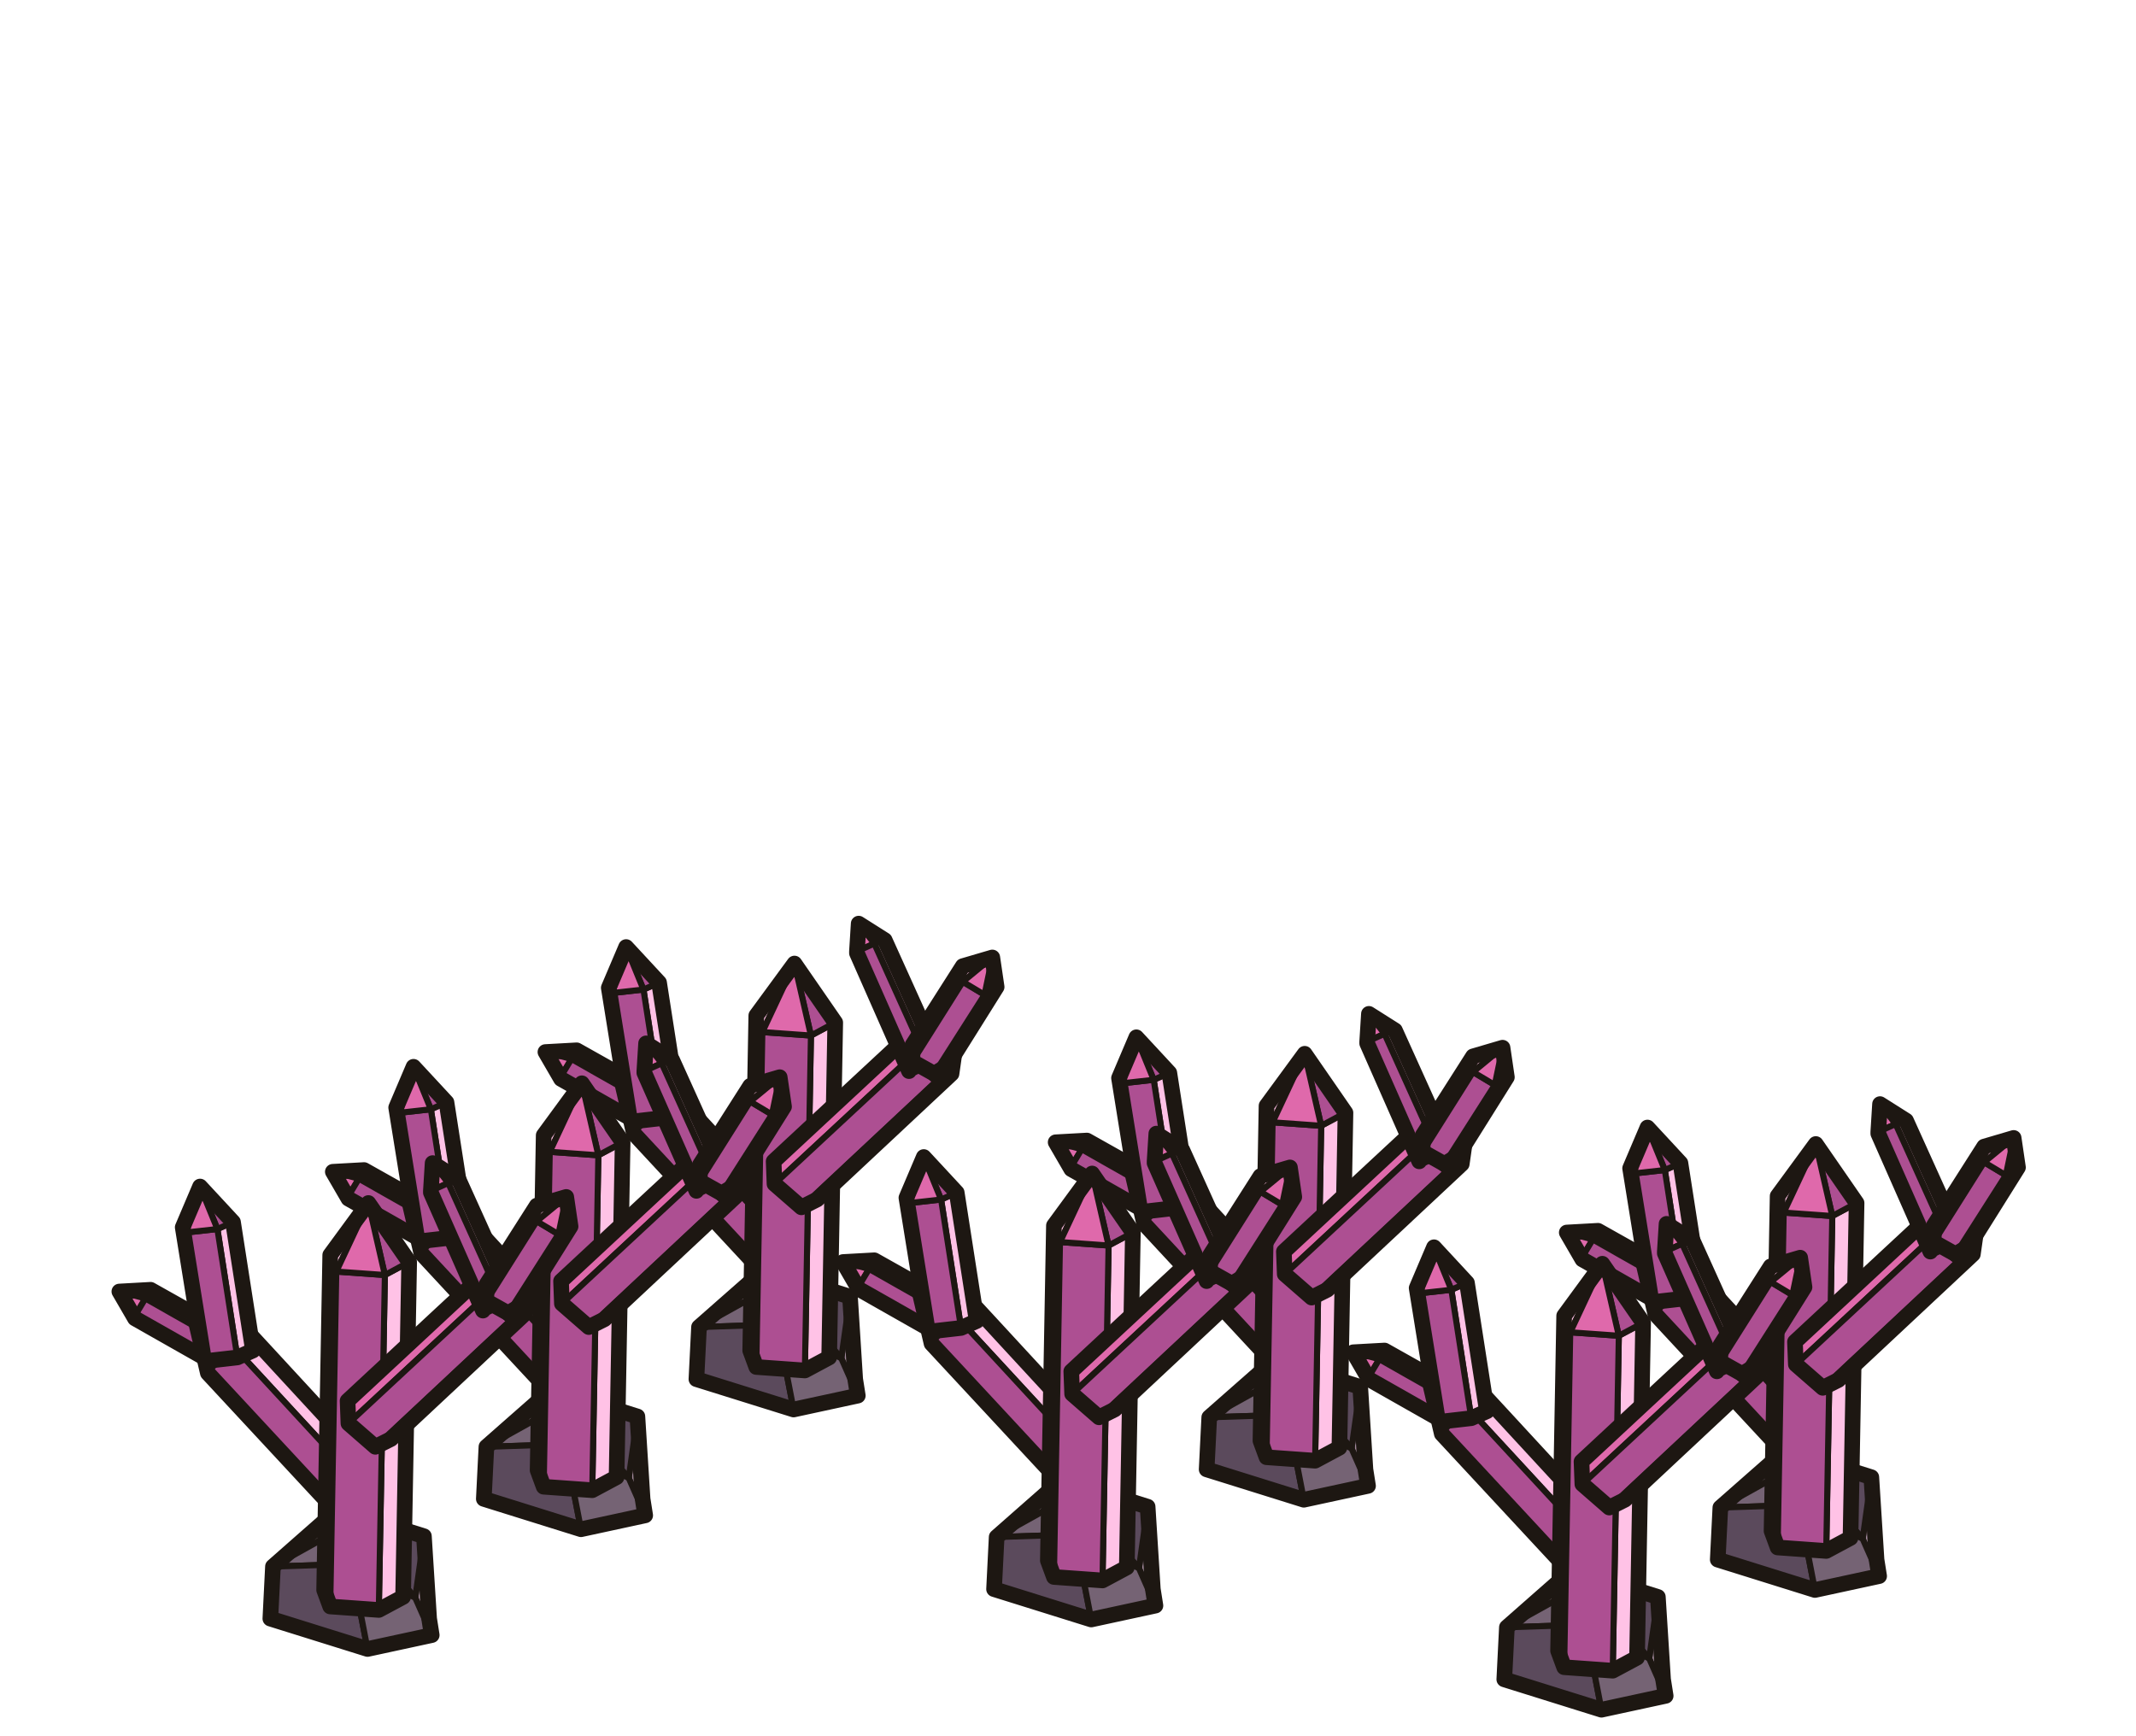
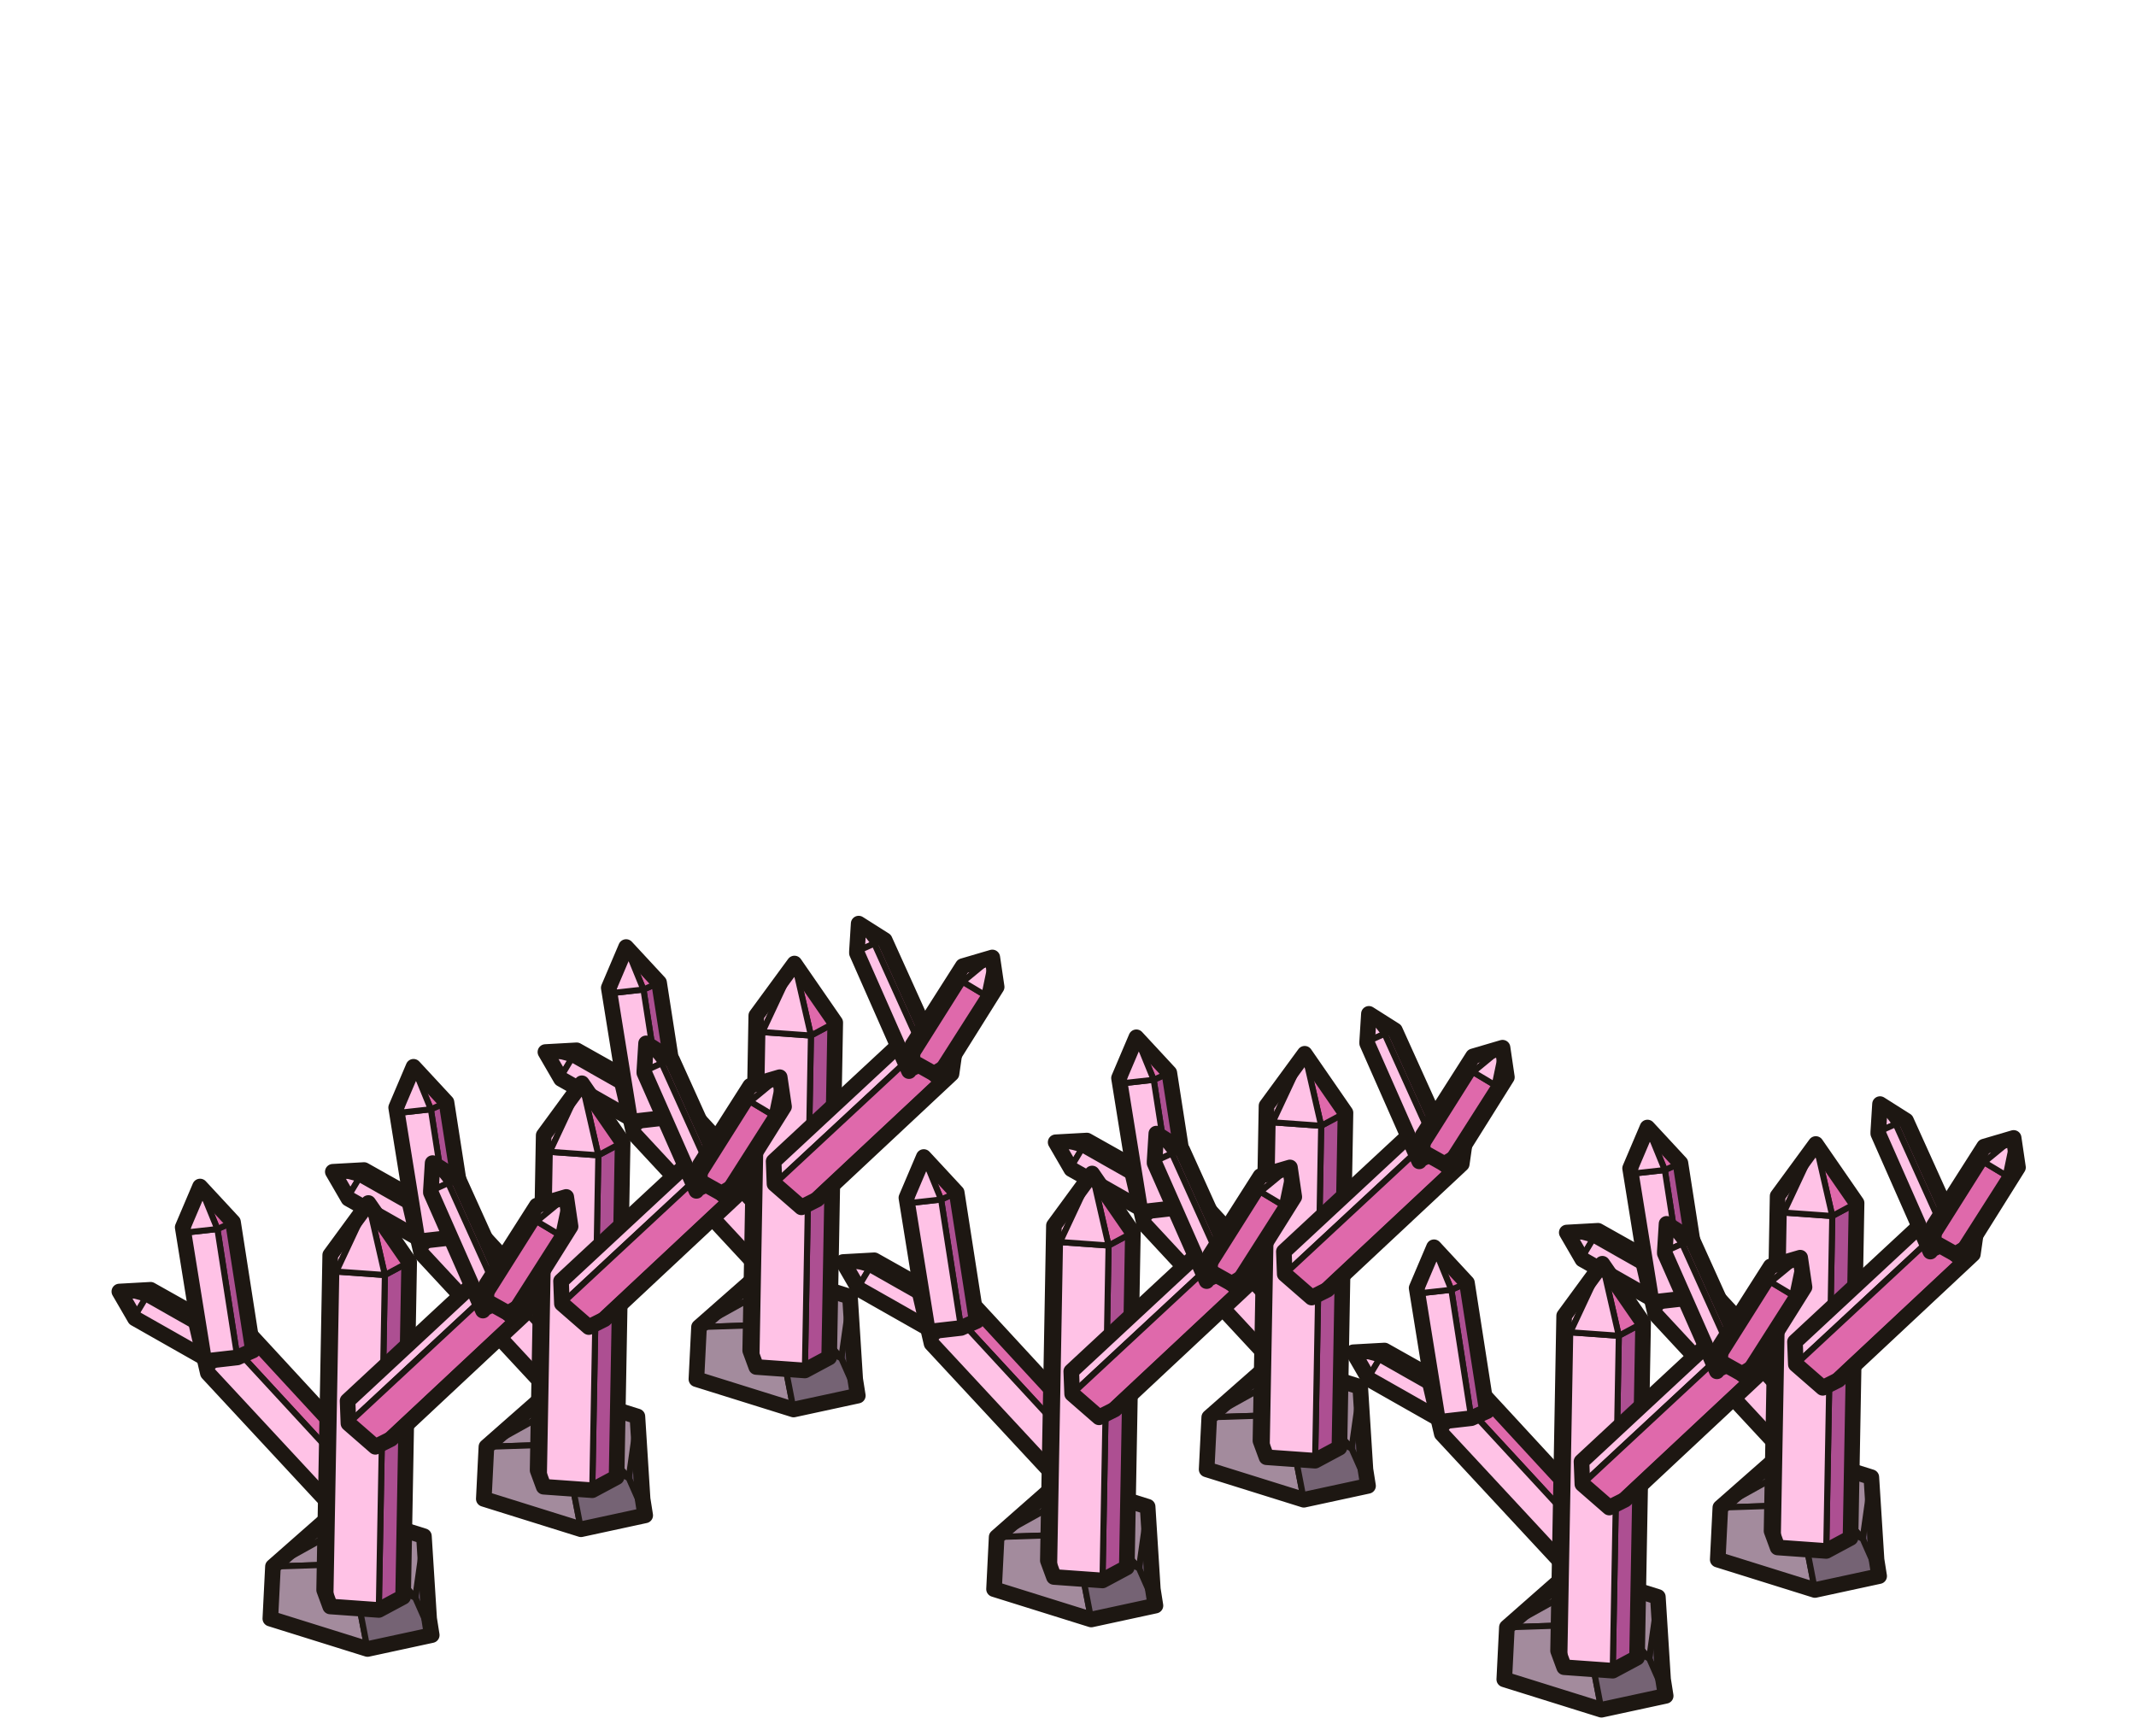
<svg xmlns="http://www.w3.org/2000/svg" width="64" height="52" viewBox="0 0 64 52">
  <defs>
    <g id="unit">
      <g stroke-linejoin="round" stroke-linecap="round">
-         <path d="M32.7,48.3L41.1,49.8L31.2,46.7Z" fill="#756374" stroke="#1d1712" stroke-width=".7" />
+         <path d="M32.7,48.3L41.1,49.8L31.2,46.7Z" fill="#a38b9d" stroke="#1d1712" stroke-width=".7" />
        <path d="M32.7,48.3L31.2,46.7L23.7,53.3Z" fill="#a38b9d" stroke="#1d1712" stroke-width=".7" />
-         <path d="M41.1,49.8L40.1,56.9L42.0,61.2L41.7,59.3Z" fill="#a38b9d" stroke="#1d1712" stroke-width=".7" />
-         <path d="M32.7,48.3L40.1,56.9L41.1,49.8Z" fill="#5b4a5c" stroke="#1d1712" stroke-width=".7" />
-         <path d="M32.7,48.3L23.7,53.3L32.7,53.0Z" fill="#756374" stroke="#1d1712" stroke-width=".7" />
-         <path d="M32.7,53.0L23.7,53.3L23.4,59.3L34.6,62.8Z" fill="#5b4a5c" stroke="#1d1712" stroke-width=".7" />
+         <path d="M41.1,49.8L40.1,56.9L42.0,61.2L41.7,59.3Z" fill="#5b4a5c" stroke="#1d1712" stroke-width=".7" />
+         <path d="M32.7,48.3L40.1,56.9L41.1,49.8Z" fill="#a38b9d" stroke="#1d1712" stroke-width=".7" />
+         <path d="M32.7,48.3L23.7,53.3L32.7,53.0Z" fill="#a38b9d" stroke="#1d1712" stroke-width=".7" />
+         <path d="M32.7,53.0L23.7,53.3L23.4,59.3L34.6,62.8Z" fill="#a38b9d" stroke="#1d1712" stroke-width=".7" />
        <path d="M32.7,48.3L32.7,53.0L40.1,56.9Z" fill="#a38b9d" stroke="#1d1712" stroke-width=".7" />
        <path d="M40.1,56.9L32.7,53.0L34.6,62.8L42.0,61.2Z" fill="#756374" stroke="#1d1712" stroke-width=".7" />
        <path d="M31.2,46.7L23.7,53.3M41.1,49.8L31.2,46.7M42.0,61.2L41.7,59.3M41.7,59.3L41.1,49.8M34.6,62.8L42.0,61.2M23.7,53.3L23.4,59.3M23.4,59.3L34.6,62.8" fill="none" stroke="#1d1712" stroke-width="1.8" />
-         <path d="M7.8,24.7L7.8,24.4L6.0,21.6Z" fill="#ffc2e6" stroke="#1d1712" stroke-width=".7" />
+         <path d="M7.8,24.7L7.8,24.4L6.0,21.6Z" fill="#df69ab" stroke="#1d1712" stroke-width=".7" />
        <path d="M18.2,30.6L18.3,30.3L7.8,24.4L7.8,24.7Z" fill="#df69ab" stroke="#1d1712" stroke-width=".7" />
-         <path d="M9.0,22.4L9.6,21.4L6.0,21.6Z" fill="#ad4f92" stroke="#1d1712" stroke-width=".7" />
+         <path d="M9.0,22.4L9.6,21.4L6.0,21.6Z" fill="#ffc2e6" stroke="#1d1712" stroke-width=".7" />
        <path d="M19.4,28.3L20.1,27.3L9.6,21.4L9.0,22.4Z" fill="#ffc2e6" stroke="#1d1712" stroke-width=".7" />
-         <path d="M7.8,24.4L9.0,22.4L6.0,21.6Z" fill="#df69ab" stroke="#1d1712" stroke-width=".7" />
-         <path d="M18.3,30.3L19.4,28.3L9.0,22.4L7.8,24.4Z" fill="#ad4f92" stroke="#1d1712" stroke-width=".7" />
+         <path d="M7.8,24.4L9.0,22.4L6.0,21.6Z" fill="#ffc2e6" stroke="#1d1712" stroke-width=".7" />
+         <path d="M18.3,30.3L19.4,28.3L9.0,22.4L7.8,24.4Z" fill="#ffc2e6" stroke="#1d1712" stroke-width=".7" />
        <path d="M18.2,30.6L18.3,30.3M7.8,24.7L18.2,30.6M6.0,21.6L7.8,24.7M18.3,30.3L19.4,28.3M19.4,28.3L20.1,27.3M20.1,27.3L9.6,21.4M9.6,21.4L6.0,21.6" fill="none" stroke="#1d1712" stroke-width="1.8" />
        <path d="M16.2,31.0L16.3,30.7L14.8,25.0Z" fill="#ffc2e6" stroke="#1d1712" stroke-width=".7" />
        <path d="M31.8,47.8L31.8,47.5L16.3,30.7L16.2,31.0Z" fill="#df69ab" stroke="#1d1712" stroke-width=".7" />
-         <path d="M19.2,28.0L21.0,26.5L14.8,25.0Z" fill="#ad4f92" stroke="#1d1712" stroke-width=".7" />
-         <path d="M16.3,30.7L19.2,28.0L14.8,25.0Z" fill="#df69ab" stroke="#1d1712" stroke-width=".7" />
-         <path d="M34.7,44.8L36.5,43.3L21.0,26.5L19.2,28.0Z" fill="#ffc2e6" stroke="#1d1712" stroke-width=".7" />
-         <path d="M31.8,47.5L34.7,44.8L19.2,28.0L16.3,30.7Z" fill="#ad4f92" stroke="#1d1712" stroke-width=".7" />
+         <path d="M19.2,28.0L21.0,26.5L14.8,25.0Z" fill="#ffc2e6" stroke="#1d1712" stroke-width=".7" />
+         <path d="M16.3,30.7L19.2,28.0L14.8,25.0Z" fill="#ffc2e6" stroke="#1d1712" stroke-width=".7" />
+         <path d="M34.7,44.8L36.5,43.3L21.0,26.5L19.2,28.0Z" fill="#df69ab" stroke="#1d1712" stroke-width=".7" />
+         <path d="M31.8,47.5L34.7,44.8L19.2,28.0L16.3,30.7Z" fill="#ffc2e6" stroke="#1d1712" stroke-width=".7" />
        <path d="M31.8,47.8L31.8,47.5M16.2,31.0L31.8,47.8M14.8,25.0L16.2,31.0M31.8,47.5L34.7,44.8M34.7,44.8L36.5,43.3M36.5,43.3L21.0,26.5M21.0,26.5L14.8,25.0" fill="none" stroke="#1d1712" stroke-width="1.8" />
-         <path d="M15.7,29.1L16.1,29.6L13.7,14.8L13.3,14.2Z" fill="#df69ab" stroke="#1d1712" stroke-width=".7" />
-         <path d="M19.6,29.2L21.4,28.4L19.1,13.6L17.3,14.4Z" fill="#ffc2e6" stroke="#1d1712" stroke-width=".7" />
+         <path d="M15.7,29.1L16.1,29.6L13.7,14.8L13.3,14.2Z" fill="#ffc2e6" stroke="#1d1712" stroke-width=".7" />
+         <path d="M19.6,29.2L21.4,28.4L19.1,13.6L17.3,14.4Z" fill="#ad4f92" stroke="#1d1712" stroke-width=".7" />
        <path d="M13.3,14.2L13.7,14.8L15.3,9.5Z" fill="#ffc2e6" stroke="#1d1712" stroke-width=".7" />
-         <path d="M16.1,29.6L19.6,29.2L17.3,14.4L13.7,14.8Z" fill="#ad4f92" stroke="#1d1712" stroke-width=".7" />
-         <path d="M17.3,14.4L19.1,13.6L15.3,9.5Z" fill="#ad4f92" stroke="#1d1712" stroke-width=".7" />
-         <path d="M13.7,14.8L17.3,14.4L15.3,9.5Z" fill="#df69ab" stroke="#1d1712" stroke-width=".7" />
+         <path d="M16.1,29.6L19.6,29.2L17.3,14.4L13.7,14.8Z" fill="#ffc2e6" stroke="#1d1712" stroke-width=".7" />
+         <path d="M17.3,14.4L19.1,13.6L15.3,9.5Z" fill="#df69ab" stroke="#1d1712" stroke-width=".7" />
+         <path d="M13.7,14.8L17.3,14.4L15.3,9.5Z" fill="#ffc2e6" stroke="#1d1712" stroke-width=".7" />
        <path d="M15.7,29.1L16.1,29.6M13.3,14.2L15.7,29.1M15.3,9.5L13.3,14.2M16.1,29.6L19.6,29.2M19.6,29.2L21.4,28.4M21.4,28.4L19.1,13.6M19.1,13.6L15.3,9.5" fill="none" stroke="#1d1712" stroke-width="1.8" />
-         <path d="M29.6,56.0L30.3,57.9L31.0,19.3L30.3,17.4Z" fill="#df69ab" stroke="#1d1712" stroke-width=".7" />
-         <path d="M35.9,58.3L38.7,56.8L39.4,18.2L36.6,19.7Z" fill="#ffc2e6" stroke="#1d1712" stroke-width=".7" />
-         <path d="M30.3,57.9L35.9,58.3L36.6,19.7L31.0,19.3Z" fill="#ad4f92" stroke="#1d1712" stroke-width=".7" />
+         <path d="M29.6,56.0L30.3,57.9L31.0,19.3L30.3,17.4Z" fill="#ffc2e6" stroke="#1d1712" stroke-width=".7" />
+         <path d="M35.9,58.3L38.7,56.8L39.4,18.2L36.6,19.7Z" fill="#ad4f92" stroke="#1d1712" stroke-width=".7" />
+         <path d="M30.3,57.9L35.9,58.3L36.6,19.7L31.0,19.3Z" fill="#ffc2e6" stroke="#1d1712" stroke-width=".7" />
        <path d="M30.3,17.4L31.0,19.3L34.7,11.4Z" fill="#ffc2e6" stroke="#1d1712" stroke-width=".7" />
-         <path d="M36.6,19.7L39.4,18.2L34.7,11.4Z" fill="#ad4f92" stroke="#1d1712" stroke-width=".7" />
-         <path d="M31.0,19.3L36.6,19.7L34.7,11.4Z" fill="#df69ab" stroke="#1d1712" stroke-width=".7" />
+         <path d="M36.6,19.7L39.4,18.2L34.7,11.4Z" fill="#df69ab" stroke="#1d1712" stroke-width=".7" />
+         <path d="M31.0,19.3L36.6,19.7L34.7,11.4Z" fill="#ffc2e6" stroke="#1d1712" stroke-width=".7" />
        <path d="M29.6,56.0L30.3,57.9M30.3,17.4L29.6,56.0M34.7,11.4L30.3,17.4M30.3,57.9L35.9,58.3M35.9,58.3L38.7,56.8M38.7,56.8L39.4,18.2M39.4,18.2L34.7,11.4" fill="none" stroke="#1d1712" stroke-width="1.8" />
-         <path d="M35.5,39.5L37.3,38.6L52.8,24.1L51.0,25.0Z" fill="#ffc2e6" stroke="#1d1712" stroke-width=".7" />
-         <path d="M32.3,34.2L32.4,36.8L48.0,22.3L47.9,19.7Z" fill="#df69ab" stroke="#1d1712" stroke-width=".7" />
-         <path d="M32.4,36.8L35.5,39.5L51.0,25.0L48.0,22.3Z" fill="#ad4f92" stroke="#1d1712" stroke-width=".7" />
+         <path d="M35.5,39.5L37.3,38.6L52.8,24.1L51.0,25.0Z" fill="#ad4f92" stroke="#1d1712" stroke-width=".7" />
+         <path d="M32.3,34.2L32.4,36.8L48.0,22.3L47.9,19.7Z" fill="#ffc2e6" stroke="#1d1712" stroke-width=".7" />
+         <path d="M32.4,36.8L35.5,39.5L51.0,25.0L48.0,22.3Z" fill="#df69ab" stroke="#1d1712" stroke-width=".7" />
        <path d="M51.0,25.0L52.8,24.1L53.5,19.2Z" fill="#ad4f92" stroke="#1d1712" stroke-width=".7" />
        <path d="M47.9,19.7L48.0,22.3L53.5,19.2Z" fill="#ffc2e6" stroke="#1d1712" stroke-width=".7" />
        <path d="M48.0,22.3L51.0,25.0L53.5,19.2Z" fill="#df69ab" stroke="#1d1712" stroke-width=".7" />
        <path d="M32.3,34.2L32.4,36.8M47.9,19.7L32.3,34.2M53.5,19.2L47.9,19.7M32.4,36.8L35.5,39.5M35.5,39.5L37.3,38.6M37.3,38.6L52.8,24.1M52.8,24.1L53.5,19.2" fill="none" stroke="#1d1712" stroke-width="1.8" />
-         <path d="M43.9,9.1L45.1,8.7L42.1,6.8Z" fill="#ad4f92" stroke="#1d1712" stroke-width=".7" />
+         <path d="M43.9,9.1L45.1,8.7L42.1,6.8Z" fill="#ffc2e6" stroke="#1d1712" stroke-width=".7" />
        <path d="M47.9,23.8L48.0,23.6L41.9,10.0L41.9,10.2Z" fill="#df69ab" stroke="#1d1712" stroke-width=".7" />
-         <path d="M41.9,10.0L43.9,9.1L42.1,6.8Z" fill="#df69ab" stroke="#1d1712" stroke-width=".7" />
-         <path d="M50.0,22.6L51.2,22.2L45.1,8.7L43.9,9.1Z" fill="#ffc2e6" stroke="#1d1712" stroke-width=".7" />
-         <path d="M48.0,23.6L50.0,22.6L43.9,9.1L41.9,10.0Z" fill="#ad4f92" stroke="#1d1712" stroke-width=".7" />
+         <path d="M41.9,10.0L43.9,9.1L42.1,6.8Z" fill="#ffc2e6" stroke="#1d1712" stroke-width=".7" />
+         <path d="M50.0,22.6L51.2,22.2L45.1,8.7L43.9,9.1Z" fill="#df69ab" stroke="#1d1712" stroke-width=".7" />
+         <path d="M48.0,23.6L50.0,22.6L43.9,9.1L41.9,10.0Z" fill="#ffc2e6" stroke="#1d1712" stroke-width=".7" />
        <path d="M47.9,23.8L48.0,23.6M41.9,10.0L41.9,10.2M41.9,10.2L47.9,23.8M48.0,23.6L50.0,22.6M42.1,6.8L41.9,10.0M50.0,22.6L51.2,22.2M51.2,22.2L45.1,8.7M45.1,8.7L42.1,6.8" fill="none" stroke="#1d1712" stroke-width="1.8" />
-         <path d="M50.8,24.1L52.3,23.2L58.0,14.1L56.6,15.0Z" fill="#ffc2e6" stroke="#1d1712" stroke-width=".7" />
-         <path d="M48.3,20.8L48.3,22.7L54.1,13.5L54.1,11.7Z" fill="#df69ab" stroke="#1d1712" stroke-width=".7" />
-         <path d="M48.3,22.7L50.8,24.1L56.6,15.0L54.1,13.5Z" fill="#ad4f92" stroke="#1d1712" stroke-width=".7" />
+         <path d="M50.8,24.1L52.3,23.2L58.0,14.1L56.6,15.0Z" fill="#ad4f92" stroke="#1d1712" stroke-width=".7" />
+         <path d="M48.3,20.8L48.3,22.7L54.1,13.5L54.1,11.7Z" fill="#ffc2e6" stroke="#1d1712" stroke-width=".7" />
+         <path d="M48.3,22.7L50.8,24.1L56.6,15.0L54.1,13.5Z" fill="#df69ab" stroke="#1d1712" stroke-width=".7" />
        <path d="M56.6,15.0L58.0,14.1L57.5,10.7Z" fill="#ad4f92" stroke="#1d1712" stroke-width=".7" />
        <path d="M54.1,11.7L54.1,13.5L57.5,10.7Z" fill="#ffc2e6" stroke="#1d1712" stroke-width=".7" />
-         <path d="M54.1,13.5L56.6,15.0L57.5,10.7Z" fill="#df69ab" stroke="#1d1712" stroke-width=".7" />
+         <path d="M54.1,13.5L56.6,15.0L57.5,10.7Z" fill="#ffc2e6" stroke="#1d1712" stroke-width=".7" />
        <path d="M48.3,20.8L48.3,22.7M54.1,11.7L48.3,20.8M57.5,10.7L54.1,11.7M48.3,22.7L50.8,24.1M50.8,24.1L52.3,23.2M52.3,23.2L58.0,14.1M58.0,14.1L57.5,10.7" fill="none" stroke="#1d1712" stroke-width="1.8" />
      </g>
    </g>
  </defs>
  <g transform="translate(23.7 32.2) scale(0.260)">
    <use href="#unit" x="-34.3" y="-24.2" />
    <use href="#unit" x="24.5" y="-13.8" />
    <use href="#unit" x="-58.8" y="-10.4" />
    <use href="#unit" x="83.4" y="-3.4" />
    <use href="#unit" x="0.0" y="0.0" />
    <use href="#unit" x="-83.4" y="3.4" />
    <use href="#unit" x="58.8" y="10.4" />
  </g>
</svg>
